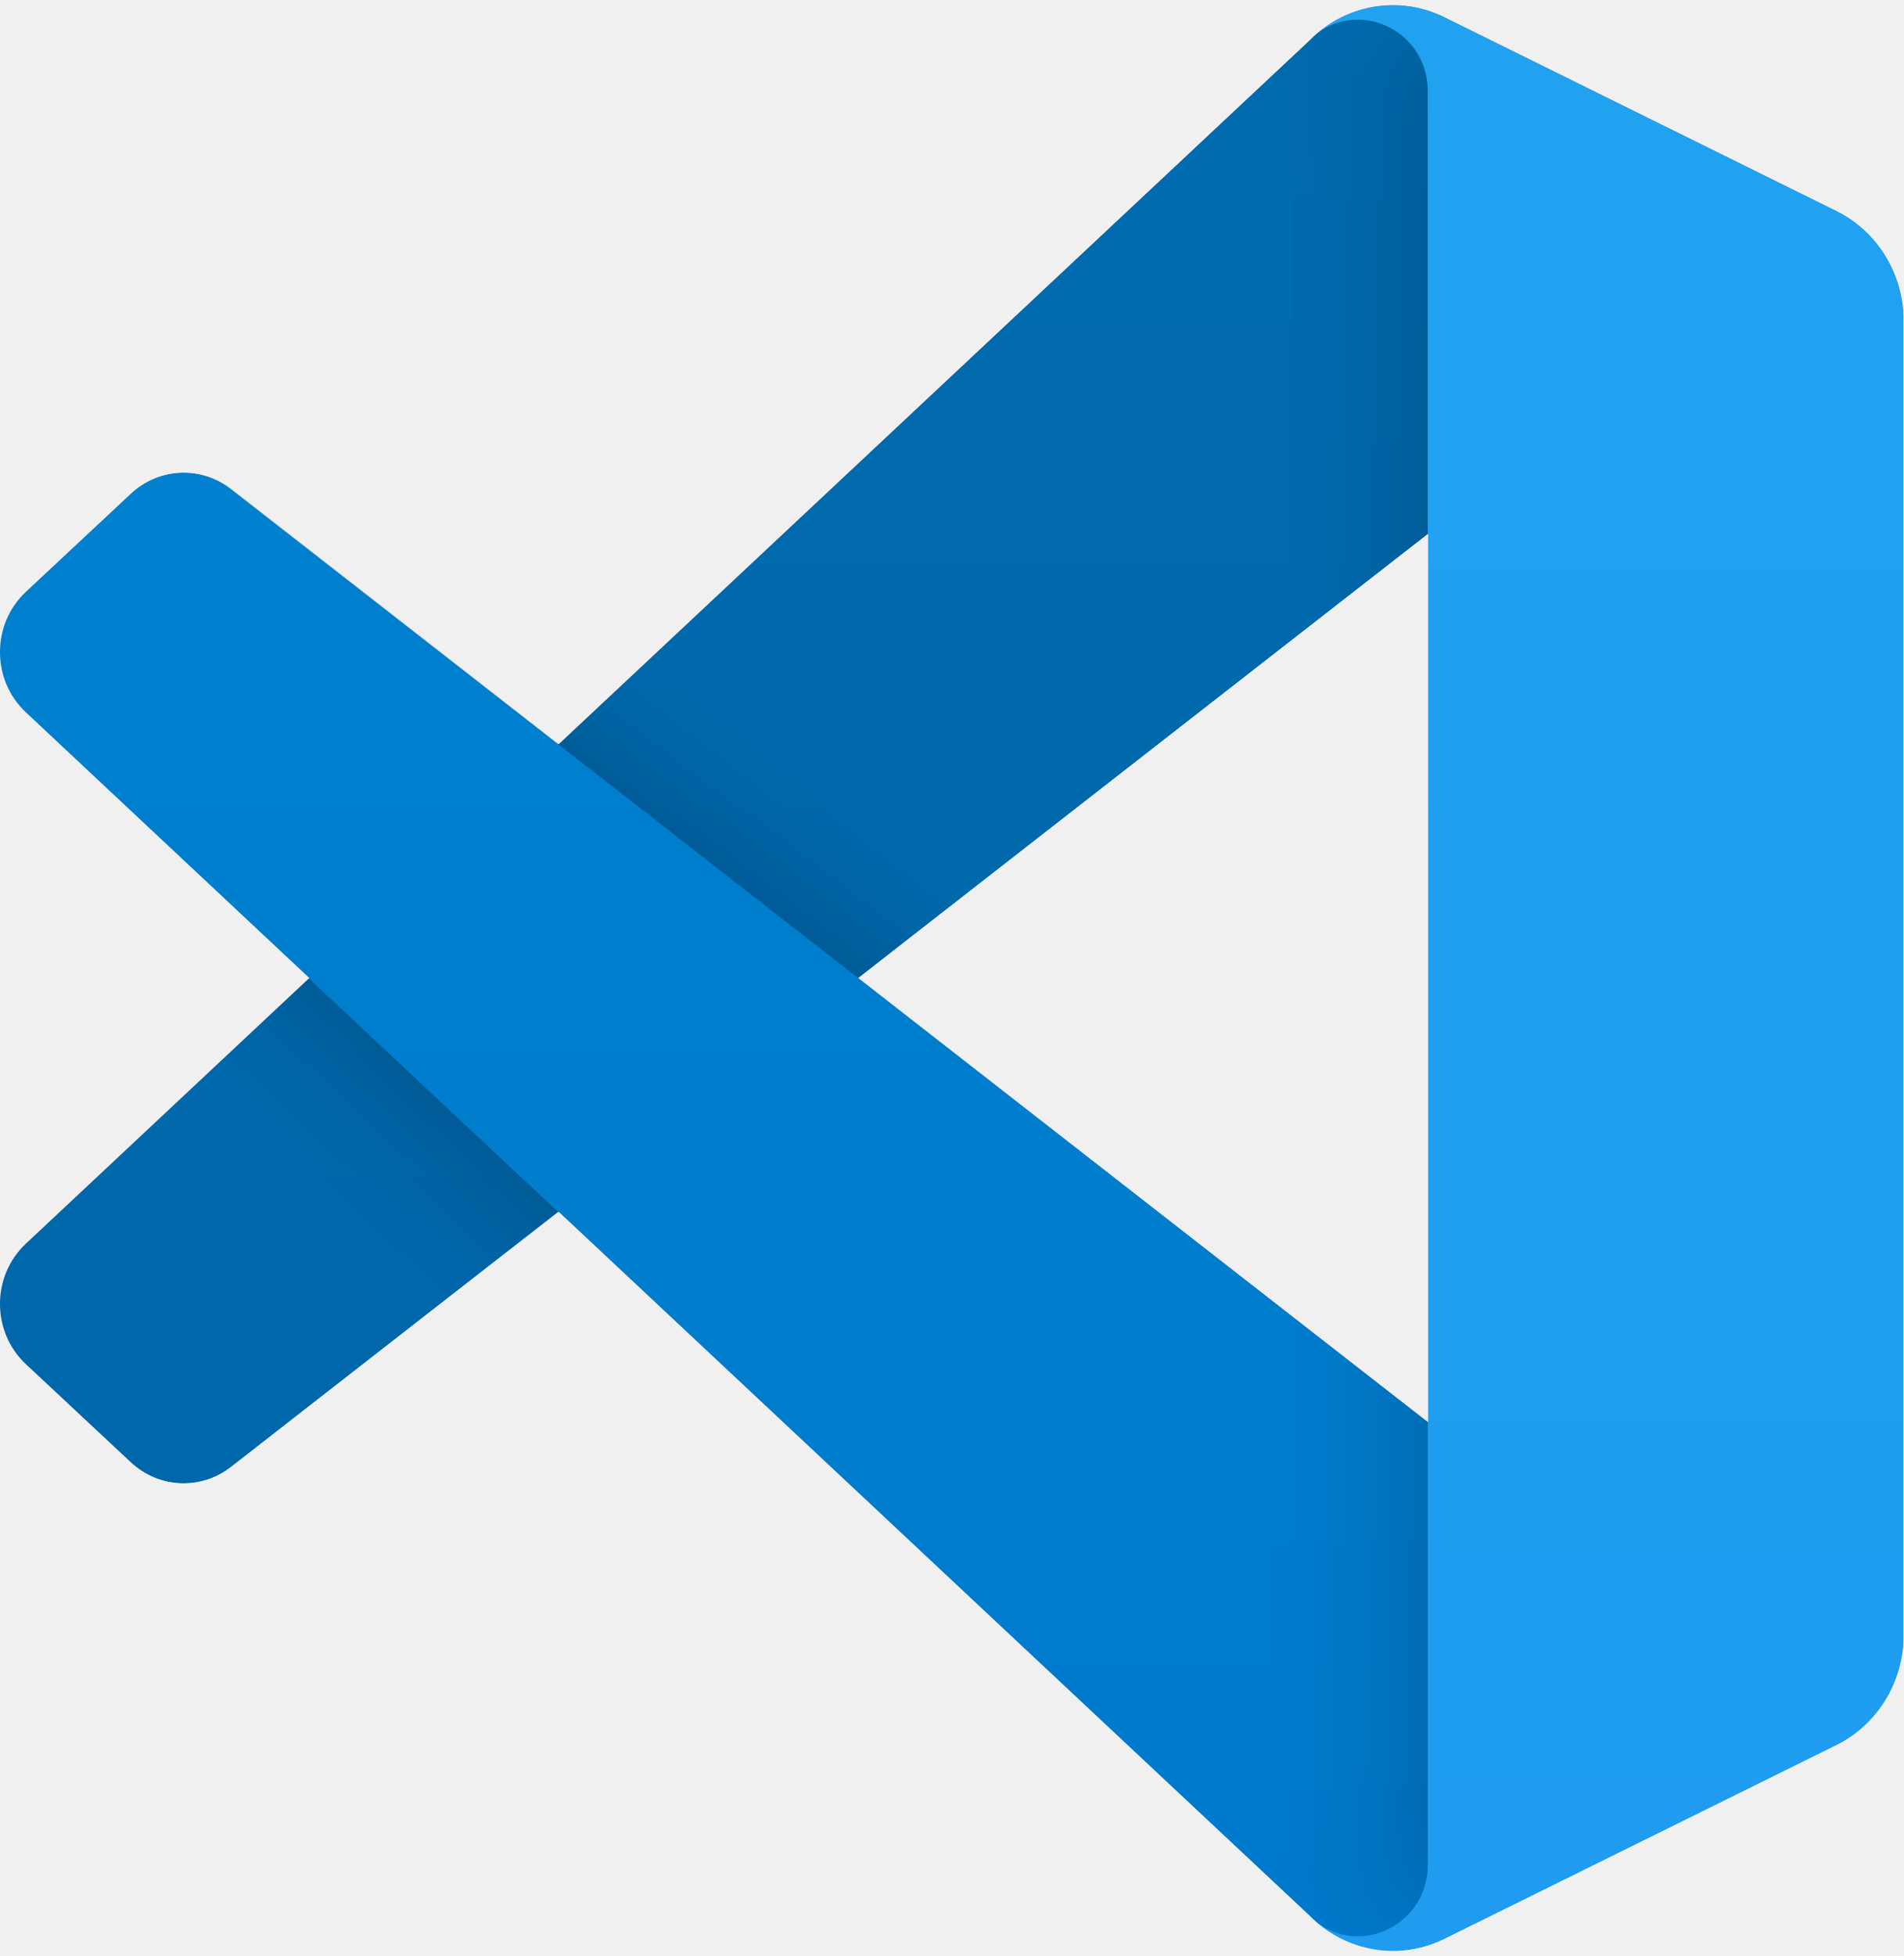
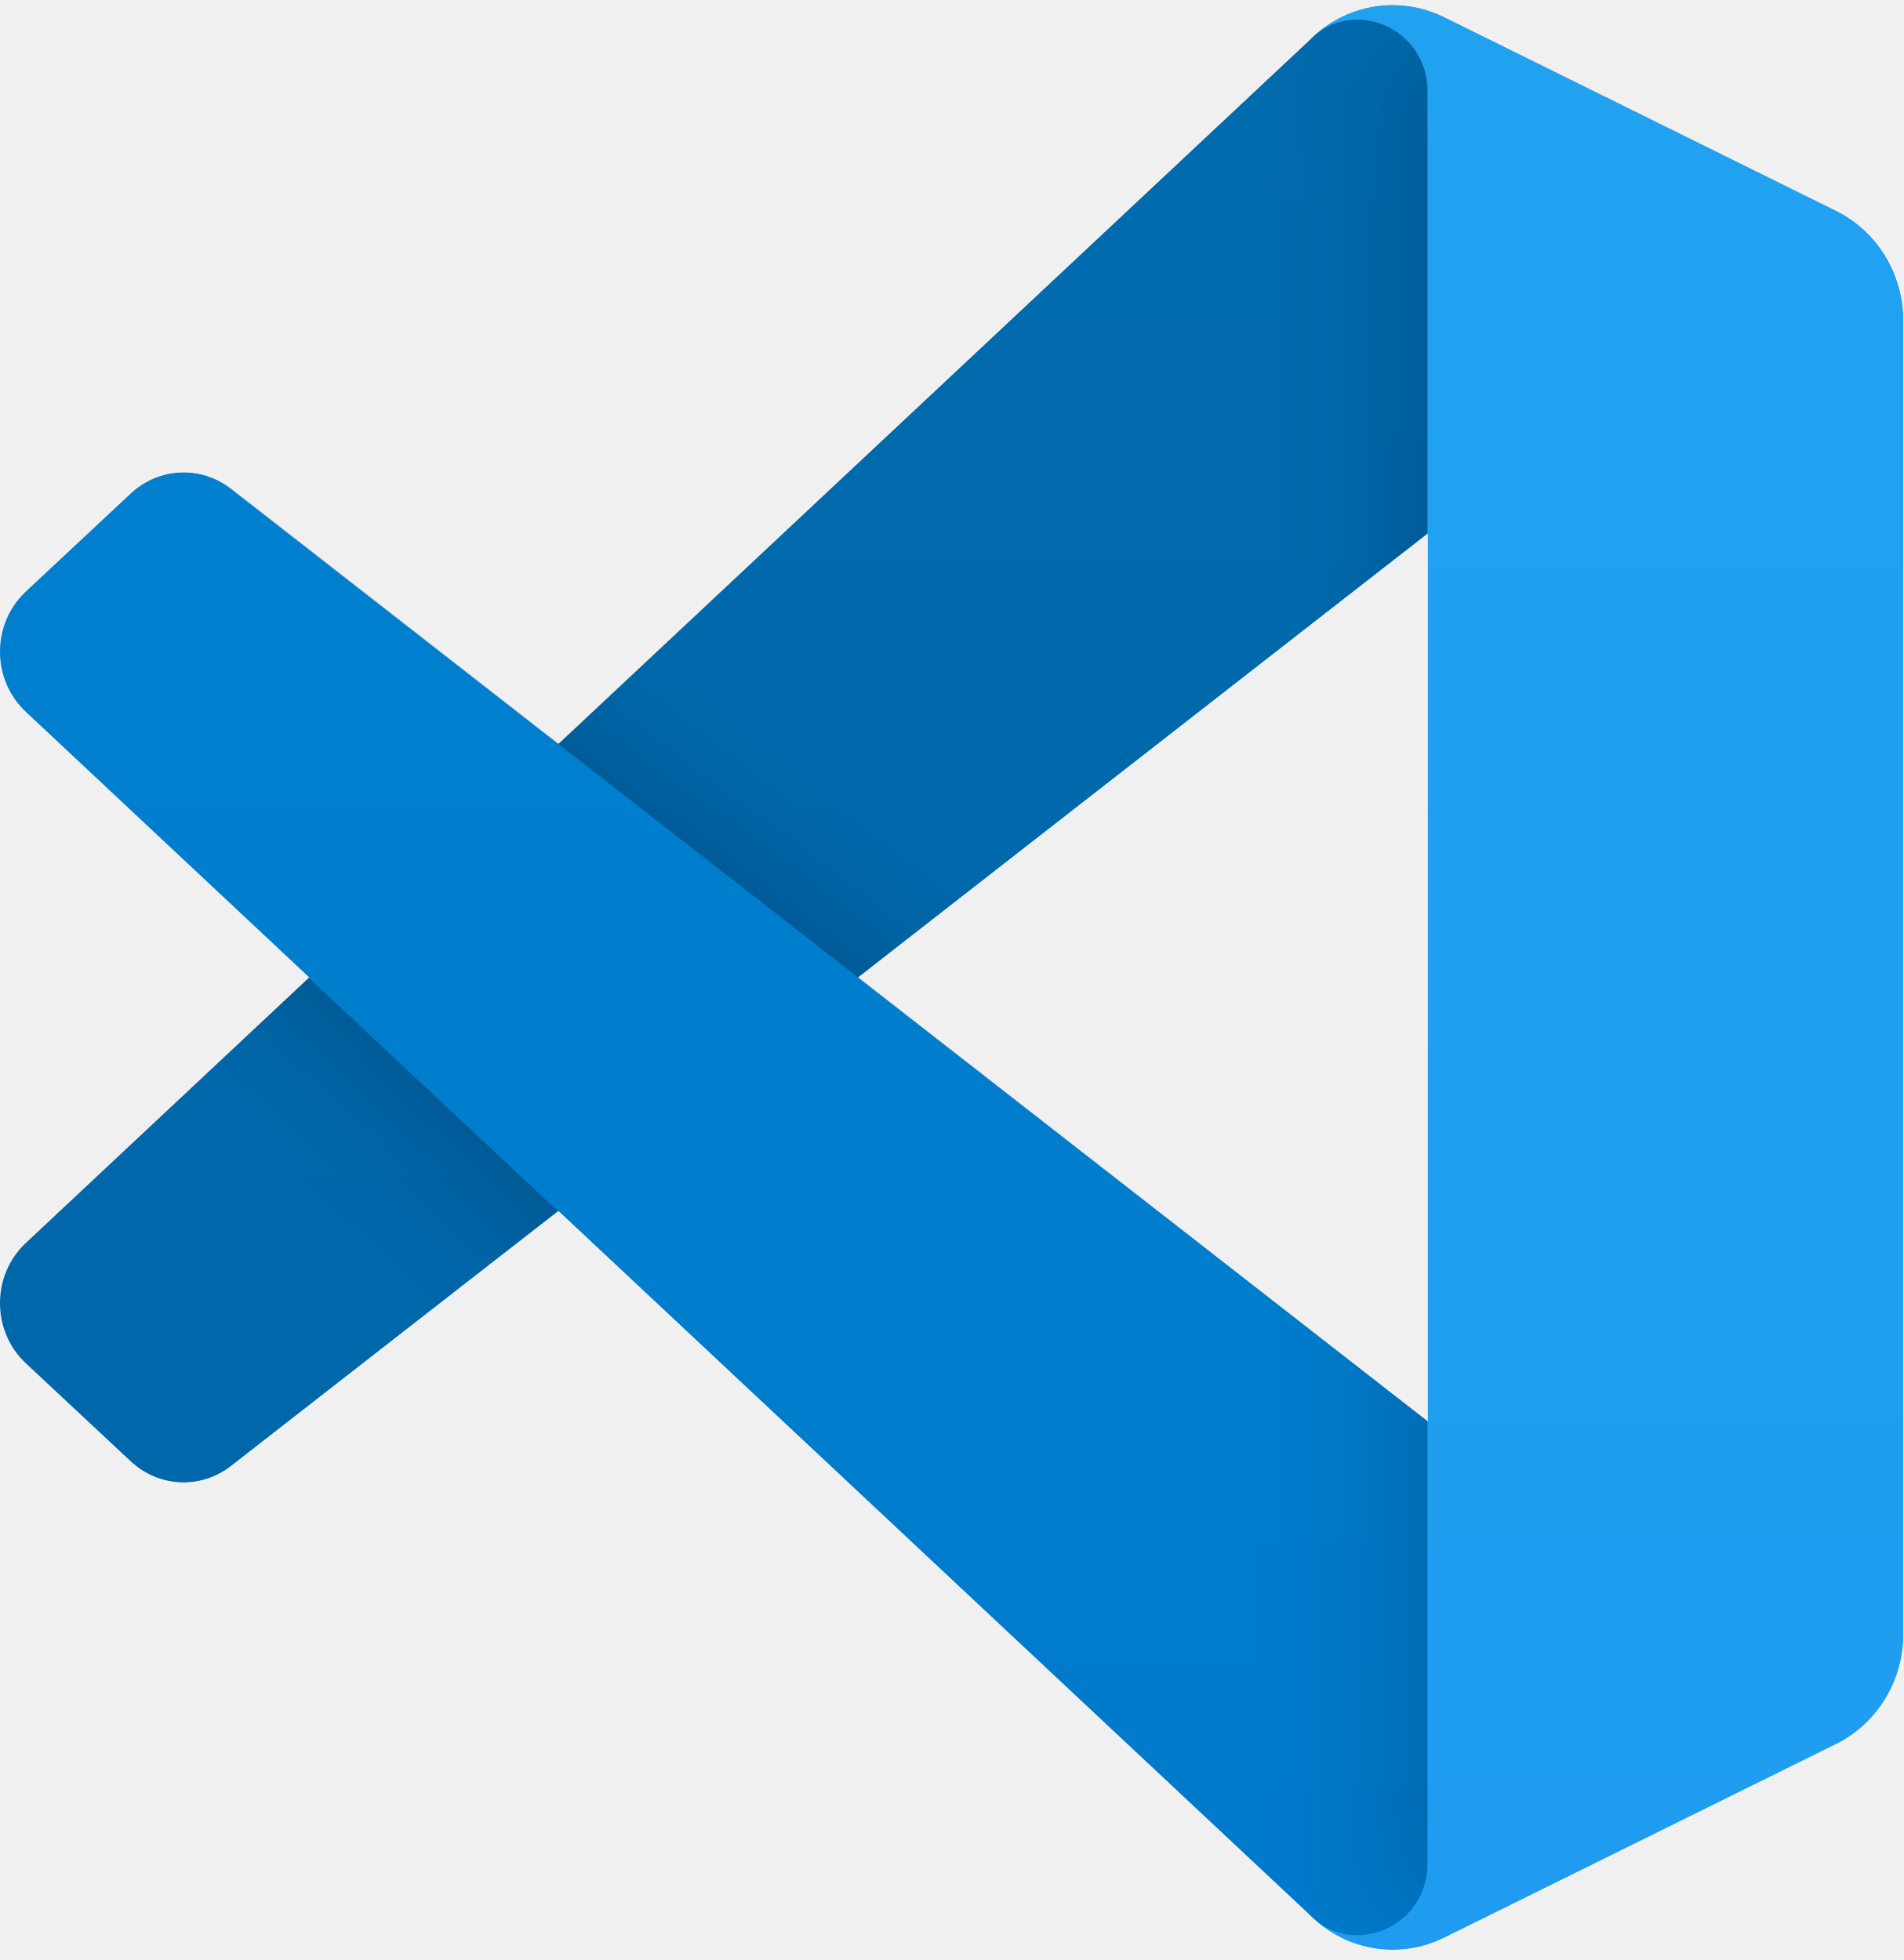
- <svg xmlns="http://www.w3.org/2000/svg" width="110" height="113" viewBox="0 0 110 113" fill="none">
-   <g clip-path="url(#clip0_183_705)">
-     <mask id="mask0_183_705" style="mask-type:alpha" maskUnits="userSpaceOnUse" x="0" y="0" width="110" height="113">
-       <path fill-rule="evenodd" clip-rule="evenodd" d="M78.003 112.228C79.736 112.921 81.711 112.877 83.46 112.012L106.107 100.818C108.487 99.642 110 97.167 110 94.453V18.547C110 15.832 108.487 13.358 106.107 12.182L83.46 0.987C81.165 -0.147 78.479 0.13 76.465 1.635C76.177 1.85 75.903 2.089 75.646 2.354L32.291 42.986L13.406 28.261C11.648 26.89 9.189 27.002 7.556 28.528L1.499 34.188C-0.498 36.054 -0.5 39.282 1.494 41.151L17.872 56.5L1.494 71.849C-0.5 73.718 -0.498 76.946 1.499 78.812L7.556 84.472C9.189 85.998 11.648 86.11 13.406 84.739L32.291 70.013L75.646 110.646C76.332 111.351 77.137 111.881 78.003 112.228ZM82.517 30.847L49.62 56.5L82.517 82.152V30.847Z" fill="white" />
+ <svg xmlns="http://www.w3.org/2000/svg" width="100" height="103" viewBox="0 0 100 103" fill="none">
+   <g clip-path="url(#clip0_327_861)">
+     <mask id="mask0_327_861" style="mask-type:alpha" maskUnits="userSpaceOnUse" x="0" y="0" width="100" height="103">
+       <path fill-rule="evenodd" clip-rule="evenodd" d="M70.912 102.026C72.487 102.656 74.283 102.616 75.873 101.829L96.461 91.653C98.625 90.583 100 88.334 100 85.867V16.861C100 14.393 98.625 12.144 96.461 11.075L75.873 0.897C73.786 -0.134 71.345 0.119 69.513 1.486C69.252 1.681 69.003 1.9 68.769 2.14L29.355 39.079L12.187 25.692C10.589 24.445 8.354 24.547 6.869 25.934L1.363 31.08C-0.453 32.776 -0.455 35.711 1.359 37.41L16.247 51.363L1.359 65.317C-0.455 67.016 -0.453 69.951 1.363 71.647L6.869 76.793C8.354 78.18 10.589 78.282 12.187 77.035L29.355 63.648L68.769 100.587C69.392 101.228 70.125 101.71 70.912 102.026ZM75.015 28.043L45.109 51.363L75.015 74.684V28.043Z" fill="white" />
    </mask>
-     <g mask="url(#mask0_183_705)">
-       <path d="M106.108 12.2L83.443 0.99C80.82 -0.308 77.684 0.24 75.626 2.355L1.429 71.85C-0.567 73.719 -0.565 76.947 1.434 78.813L7.494 84.473C9.128 85.998 11.589 86.111 13.348 84.74L102.697 15.109C105.695 12.773 110 14.969 110 18.834V18.564C110 15.851 108.488 13.377 106.108 12.2Z" fill="#0065A9" />
-       <g filter="url(#filter0_d_183_705)">
-         <path d="M106.108 100.8L83.443 112.011C80.82 113.309 77.684 112.761 75.626 110.646L1.429 41.151C-0.567 39.282 -0.565 36.054 1.434 34.188L7.494 28.528C9.128 27.003 11.589 26.89 13.348 28.261L102.697 97.892C105.695 100.228 110 98.032 110 94.167V94.437C110 97.15 108.488 99.624 106.108 100.8Z" fill="#007ACC" />
+     <g mask="url(#mask0_327_861)">
+       <path d="M96.462 11.091L75.857 0.9C73.472 -0.279 70.622 0.218 68.75 2.141L1.299 65.318C-0.515 67.017 -0.513 69.952 1.303 71.648L6.813 76.794C8.298 78.181 10.535 78.283 12.134 77.037L93.361 13.735C96.086 11.612 100 13.608 100 17.122V16.876C100 14.41 98.625 12.162 96.462 11.091Z" fill="#0065A9" />
+       <g filter="url(#filter0_d_327_861)">
+         <path d="M96.462 91.636L75.857 101.828C73.472 103.008 70.622 102.51 68.75 100.587L1.299 37.41C-0.515 35.711 -0.513 32.776 1.303 31.08L6.813 25.934C8.298 24.547 10.535 24.445 12.134 25.692L93.361 88.993C96.086 91.116 100 89.12 100 85.606V85.852C100 88.318 98.625 90.567 96.462 91.636Z" fill="#007ACC" />
      </g>
-       <g filter="url(#filter1_d_183_705)">
-         <path d="M83.444 112.012C80.819 113.309 77.684 112.761 75.625 110.646C78.162 113.252 82.5 111.406 82.5 107.72V5.279C82.5 1.593 78.162 -0.252 75.625 2.354C77.684 0.239 80.819 -0.309 83.444 0.987L106.105 12.182C108.486 13.358 110 15.832 110 18.547V94.453C110 97.167 108.486 99.642 106.104 100.818L83.444 112.012Z" fill="#1F9CF0" />
+       <g filter="url(#filter1_d_327_861)">
+         <path d="M75.858 101.829C73.472 103.008 70.622 102.51 68.75 100.587C71.056 102.956 75 101.278 75 97.927V4.799C75 1.449 71.056 -0.229 68.75 2.14C70.622 0.217 73.472 -0.281 75.858 0.897L96.459 11.075C98.624 12.144 100 14.393 100 16.861V85.867C100 88.334 98.624 90.583 96.458 91.653L75.858 101.829Z" fill="#1F9CF0" />
      </g>
      <g style="mix-blend-mode:overlay" opacity="0.25">
-         <path style="mix-blend-mode:overlay" opacity="0.25" fill-rule="evenodd" clip-rule="evenodd" d="M77.937 112.228C79.669 112.921 81.645 112.877 83.393 112.013L106.04 100.818C108.42 99.642 109.934 97.168 109.934 94.453V18.547C109.934 15.832 108.42 13.358 106.041 12.182L83.393 0.987C81.099 -0.147 78.413 0.13 76.398 1.635C76.111 1.85 75.837 2.089 75.579 2.354L32.224 42.986L13.339 28.261C11.582 26.89 9.123 27.002 7.49 28.528L1.433 34.188C-0.564 36.054 -0.567 39.282 1.428 41.151L17.805 56.5L1.428 71.849C-0.567 73.718 -0.564 76.946 1.433 78.812L7.49 84.472C9.123 85.997 11.582 86.11 13.339 84.739L32.224 70.013L75.579 110.646C76.265 111.35 77.071 111.881 77.937 112.228ZM82.45 30.847L49.554 56.5L82.45 82.152V30.847Z" fill="url(#paint0_linear_183_705)" />
+         <path style="mix-blend-mode:overlay" opacity="0.25" fill-rule="evenodd" clip-rule="evenodd" d="M70.851 102.026C72.426 102.656 74.222 102.616 75.812 101.83L96.4 91.653C98.564 90.583 99.94 88.334 99.94 85.867V16.861C99.94 14.393 98.564 12.144 96.401 11.075L75.812 0.897C73.726 -0.134 71.284 0.119 69.453 1.486C69.192 1.681 68.942 1.9 68.709 2.14L29.294 39.079L12.127 25.692C10.528 24.445 8.293 24.547 6.809 25.934L1.302 31.08C-0.513 32.776 -0.515 35.711 1.298 37.41L16.186 51.364L1.298 65.317C-0.515 67.016 -0.513 69.951 1.302 71.647L6.809 76.793C8.293 78.18 10.528 78.282 12.127 77.035L29.294 63.648L68.709 100.587C69.332 101.227 70.064 101.71 70.851 102.026ZM74.955 28.043L45.048 51.364L74.955 74.684V28.043Z" fill="url(#paint0_linear_327_861)" />
      </g>
    </g>
  </g>
  <defs>
-     <filter id="filter0_d_183_705" x="-8.4" y="18.97" width="126.733" height="102.071" filterUnits="userSpaceOnUse" color-interpolation-filters="sRGB">
+     <filter id="filter0_d_327_861" x="-8.394" y="16.488" width="116.727" height="94.307" filterUnits="userSpaceOnUse" color-interpolation-filters="sRGB">
      <feFlood flood-opacity="0" result="BackgroundImageFix" />
      <feColorMatrix in="SourceAlpha" type="matrix" values="0 0 0 0 0 0 0 0 0 0 0 0 0 0 0 0 0 0 127 0" result="hardAlpha" />
      <feOffset />
      <feGaussianBlur stdDeviation="4.167" />
      <feColorMatrix type="matrix" values="0 0 0 0 0 0 0 0 0 0 0 0 0 0 0 0 0 0 0.25 0" />
-       <feBlend mode="overlay" in2="BackgroundImageFix" result="effect1_dropShadow_183_705" />
-       <feBlend mode="normal" in="SourceGraphic" in2="effect1_dropShadow_183_705" result="shape" />
+       <feBlend mode="overlay" in2="BackgroundImageFix" result="effect1_dropShadow_327_861" />
+       <feBlend mode="normal" in="SourceGraphic" in2="effect1_dropShadow_327_861" result="shape" />
    </filter>
-     <filter id="filter1_d_183_705" x="67.292" y="-8.042" width="51.042" height="129.085" filterUnits="userSpaceOnUse" color-interpolation-filters="sRGB">
+     <filter id="filter1_d_327_861" x="60.417" y="-8.069" width="47.917" height="118.864" filterUnits="userSpaceOnUse" color-interpolation-filters="sRGB">
      <feFlood flood-opacity="0" result="BackgroundImageFix" />
      <feColorMatrix in="SourceAlpha" type="matrix" values="0 0 0 0 0 0 0 0 0 0 0 0 0 0 0 0 0 0 127 0" result="hardAlpha" />
      <feOffset />
      <feGaussianBlur stdDeviation="4.167" />
      <feColorMatrix type="matrix" values="0 0 0 0 0 0 0 0 0 0 0 0 0 0 0 0 0 0 0.25 0" />
-       <feBlend mode="overlay" in2="BackgroundImageFix" result="effect1_dropShadow_183_705" />
-       <feBlend mode="normal" in="SourceGraphic" in2="effect1_dropShadow_183_705" result="shape" />
+       <feBlend mode="overlay" in2="BackgroundImageFix" result="effect1_dropShadow_327_861" />
+       <feBlend mode="normal" in="SourceGraphic" in2="effect1_dropShadow_327_861" result="shape" />
    </filter>
-     <linearGradient id="paint0_linear_183_705" x1="54.934" y1="0.291" x2="54.934" y2="112.708" gradientUnits="userSpaceOnUse">
+     <linearGradient id="paint0_linear_327_861" x1="49.94" y1="0.265" x2="49.94" y2="102.462" gradientUnits="userSpaceOnUse">
      <stop stop-color="white" />
      <stop offset="1" stop-color="white" stop-opacity="0" />
    </linearGradient>
-     <clipPath id="clip0_183_705">
-       <rect width="110" height="113" fill="white" />
+     <clipPath id="clip0_327_861">
+       <rect width="100" height="102.727" fill="white" />
    </clipPath>
  </defs>
</svg>
